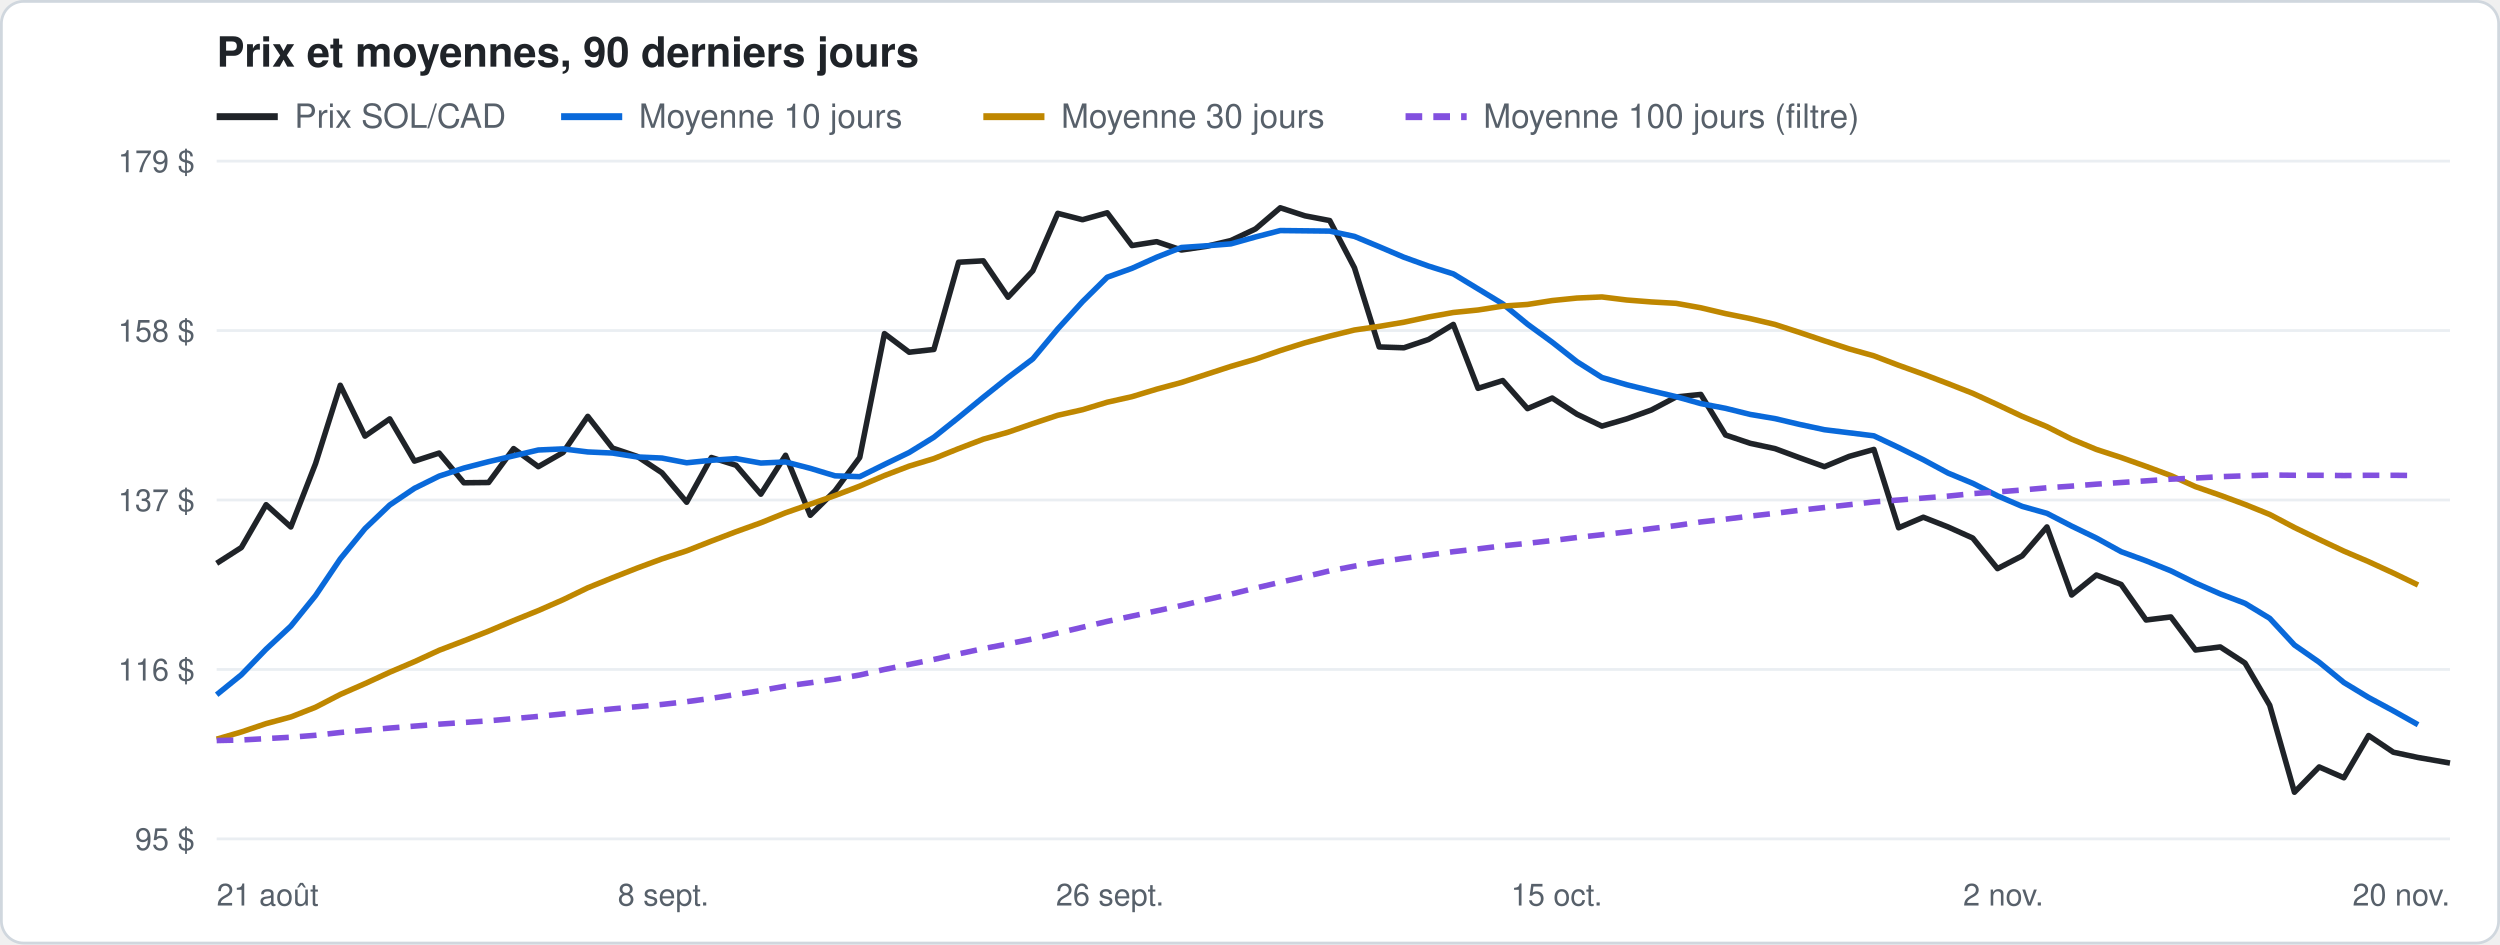
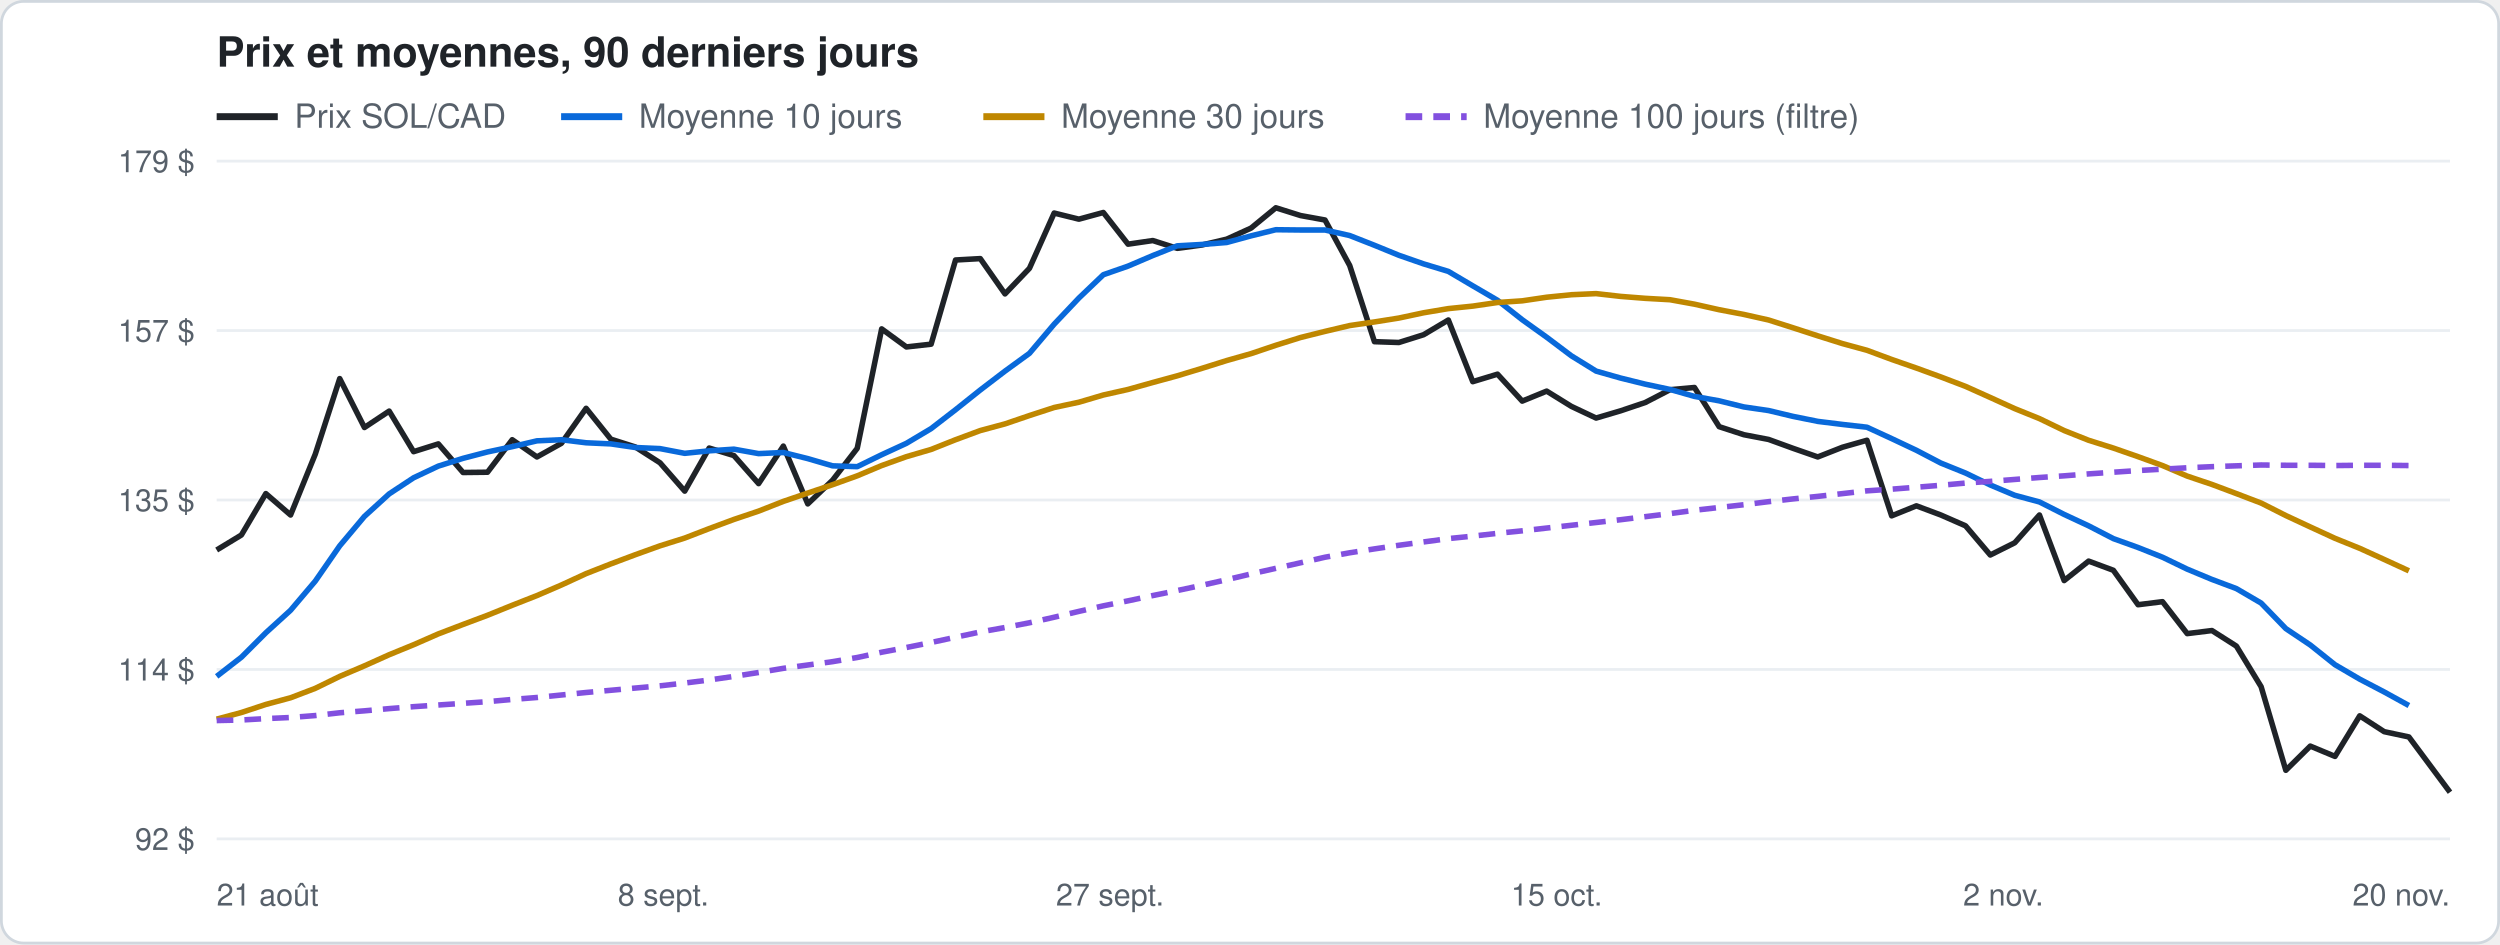
<svg xmlns="http://www.w3.org/2000/svg" width="900" height="340" viewBox="0 0 900 340" font-family="-apple-system, Segoe UI, Helvetica, Arial, sans-serif">
  <rect x="0.5" y="0.5" width="899" height="339" rx="8" fill="#ffffff" stroke="#d0d7de" />
  <text x="78" y="24" font-size="15" font-weight="600" fill="#1f2328">Prix et moyennes, 90 derniers jours</text>
  <line x1="78" y1="42" x2="100" y2="42" stroke="#1f2328" stroke-width="2.5" />
  <text x="106" y="46" font-size="12" fill="#57606a">Prix SOL/CAD</text>
  <line x1="202" y1="42" x2="224" y2="42" stroke="#0969da" stroke-width="2.5" />
  <text x="230" y="46" font-size="12" fill="#57606a">Moyenne 10 jours</text>
  <line x1="354" y1="42" x2="376" y2="42" stroke="#bf8700" stroke-width="2.5" />
  <text x="382" y="46" font-size="12" fill="#57606a">Moyenne 30 jours</text>
  <line x1="506" y1="42" x2="528" y2="42" stroke="#8250df" stroke-width="2.5" stroke-dasharray="6 4" />
  <text x="534" y="46" font-size="12" fill="#57606a">Moyenne 100 jours (filtre)</text>
  <line x1="78" y1="302.0" x2="882" y2="302.0" stroke="#eaeef2" />
-   <text x="70" y="306.0" font-size="11" fill="#57606a" text-anchor="end">95 $</text>
+   <text x="70" y="306.0" font-size="11" fill="#57606a" text-anchor="end">92 $</text>
  <line x1="78" y1="241.0" x2="882" y2="241.0" stroke="#eaeef2" />
-   <text x="70" y="245.0" font-size="11" fill="#57606a" text-anchor="end">116 $</text>
+   <text x="70" y="245.0" font-size="11" fill="#57606a" text-anchor="end">114 $</text>
  <line x1="78" y1="180.0" x2="882" y2="180.0" stroke="#eaeef2" />
-   <text x="70" y="184.0" font-size="11" fill="#57606a" text-anchor="end">137 $</text>
+   <text x="70" y="184.0" font-size="11" fill="#57606a" text-anchor="end">135 $</text>
  <line x1="78" y1="119.0" x2="882" y2="119.0" stroke="#eaeef2" />
-   <text x="70" y="123.0" font-size="11" fill="#57606a" text-anchor="end">158 $</text>
+   <text x="70" y="123.0" font-size="11" fill="#57606a" text-anchor="end">157 $</text>
  <line x1="78" y1="58.0" x2="882" y2="58.0" stroke="#eaeef2" />
  <text x="70" y="62.0" font-size="11" fill="#57606a" text-anchor="end">179 $</text>
  <text x="78.0" y="326" font-size="11" fill="#57606a" text-anchor="start">21 août</text>
  <text x="238.8" y="326" font-size="11" fill="#57606a" text-anchor="middle">8 sept.</text>
-   <text x="399.6" y="326" font-size="11" fill="#57606a" text-anchor="middle">26 sept.</text>
+   <text x="399.6" y="326" font-size="11" fill="#57606a" text-anchor="middle">27 sept.</text>
  <text x="560.4" y="326" font-size="11" fill="#57606a" text-anchor="middle">15 oct.</text>
  <text x="721.2" y="326" font-size="11" fill="#57606a" text-anchor="middle">2 nov.</text>
  <text x="882.0" y="326" font-size="11" fill="#57606a" text-anchor="end">20 nov.</text>
-   <polyline points="78.0,202.8 86.9,197.1 95.8,181.7 104.7,189.7 113.6,166.9 122.5,138.7 131.4,157.0 140.3,150.8 149.2,166.0 158.1,163.1 167.0,173.8 175.9,173.7 184.9,161.5 193.8,168.0 202.7,162.9 211.6,149.9 220.5,161.3 229.4,164.3 238.3,170.2 247.2,180.8 256.1,164.7 265.0,167.5 273.9,177.9 282.8,163.9 291.7,185.5 300.6,176.7 309.5,164.7 318.4,120.1 327.3,126.8 336.2,125.8 345.1,94.4 354.0,93.9 362.9,107.0 371.8,97.5 380.8,76.8 389.7,79.1 398.6,76.6 407.5,88.4 416.4,87.0 425.3,90.0 434.2,88.7 443.1,86.6 452.0,82.4 460.9,74.8 469.8,77.7 478.7,79.4 487.6,96.4 496.5,124.9 505.4,125.2 514.3,122.2 523.2,116.8 532.1,139.8 541.0,137.0 549.9,147.1 558.8,143.3 567.7,149.1 576.7,153.4 585.6,150.8 594.5,147.6 603.4,142.9 612.3,142.0 621.2,156.6 630.1,159.6 639.0,161.5 647.9,164.8 656.8,168.0 665.7,164.3 674.6,161.8 683.5,190.0 692.4,186.2 701.3,189.7 710.2,193.7 719.1,204.7 728.0,200.1 736.9,189.7 745.8,214.2 754.7,207.0 763.6,210.4 772.6,223.2 781.5,222.1 790.4,234.0 799.3,232.9 808.2,238.7 817.1,253.9 826.0,285.2 834.9,276.1 843.8,280.0 852.7,264.8 861.6,270.8 870.5,272.7 882.0,274.7" fill="none" stroke="#1f2328" stroke-width="2" stroke-linejoin="round" />
-   <polyline points="78.0,250.1 86.9,242.9 95.8,233.7 104.7,225.4 113.6,214.4 122.5,201.2 131.4,190.3 140.3,181.8 149.2,175.8 158.1,171.4 167.0,168.5 175.9,166.2 184.9,164.1 193.8,162.0 202.7,161.6 211.6,162.7 220.5,163.1 229.4,164.5 238.3,164.9 247.2,166.6 256.1,165.7 265.0,165.1 273.9,166.7 282.8,166.3 291.7,168.6 300.6,171.3 309.5,171.6 318.4,167.2 327.3,162.9 336.2,157.4 345.1,150.3 354.0,143.0 362.9,135.9 371.8,129.2 380.8,118.4 389.7,108.6 398.6,99.8 407.5,96.6 416.4,92.6 425.3,89.1 434.2,88.5 443.1,87.8 452.0,85.3 460.9,83.0 469.8,83.1 478.7,83.2 487.6,85.1 496.5,88.8 505.4,92.6 514.3,95.8 523.2,98.6 532.1,104.0 541.0,109.4 549.9,116.7 558.8,123.2 567.7,130.2 576.7,135.9 585.6,138.5 594.5,140.7 603.4,142.8 612.3,145.3 621.2,147.0 630.1,149.2 639.0,150.7 647.9,152.8 656.8,154.7 665.7,155.8 674.6,156.9 683.5,161.1 692.4,165.5 701.3,170.3 710.2,174.0 719.1,178.5 728.0,182.3 736.9,184.8 745.8,189.4 754.7,193.7 763.6,198.6 772.6,201.9 781.5,205.5 790.4,209.9 799.3,213.8 808.2,217.2 817.1,222.6 826.0,232.2 834.9,238.4 843.8,245.7 852.7,251.1 861.6,255.9 870.5,260.9" fill="none" stroke="#0969da" stroke-width="2" stroke-linejoin="round" />
-   <polyline points="78.0,266.1 86.9,263.5 95.8,260.5 104.7,258.1 113.6,254.6 122.5,250.0 131.4,246.1 140.3,242.0 149.2,238.2 158.1,234.1 167.0,230.7 175.9,227.2 184.9,223.4 193.8,219.8 202.7,215.9 211.6,211.6 220.5,208.0 229.4,204.5 238.3,201.2 247.2,198.3 256.1,194.8 265.0,191.4 273.9,188.2 282.8,184.6 291.7,181.5 300.6,178.4 309.5,175.0 318.4,171.2 327.3,167.8 336.2,165.1 345.1,161.5 354.0,158.1 362.9,155.6 371.8,152.5 380.8,149.5 389.7,147.5 398.6,144.8 407.5,142.8 416.4,140.1 425.3,137.7 434.2,134.8 443.1,131.9 452.0,129.3 460.9,126.2 469.8,123.4 478.7,121.0 487.6,118.8 496.5,117.5 505.4,116.0 514.3,114.1 523.2,112.5 532.1,111.6 541.0,110.2 549.9,109.6 558.8,108.2 567.7,107.3 576.7,106.9 585.6,108.0 594.5,108.7 603.4,109.2 612.3,110.8 621.2,112.9 630.1,114.7 639.0,116.8 647.9,119.7 656.8,122.7 665.7,125.6 674.6,128.1 683.5,131.5 692.4,134.7 701.3,138.1 710.2,141.6 719.1,145.7 728.0,149.9 736.9,153.6 745.8,158.1 754.7,161.8 763.6,164.7 772.6,167.9 781.5,171.2 790.4,175.2 799.3,178.3 808.2,181.6 817.1,185.2 826.0,189.9 834.9,194.2 843.8,198.4 852.7,202.2 861.6,206.3 870.5,210.6" fill="none" stroke="#bf8700" stroke-width="2" stroke-linejoin="round" />
-   <polyline points="78.0,266.6 86.9,266.4 95.8,265.9 104.7,265.4 113.6,264.7 122.5,263.7 131.4,262.9 140.3,262.1 149.2,261.4 158.1,260.7 167.0,260.1 175.9,259.5 184.9,258.7 193.8,257.9 202.7,257.0 211.6,256.1 220.5,255.2 229.4,254.4 238.3,253.6 247.2,252.6 256.1,251.4 265.0,250.0 273.9,248.6 282.8,247.0 291.7,245.8 300.6,244.5 309.5,243.0 318.4,241.0 327.3,239.2 336.2,237.4 345.1,235.4 354.0,233.5 362.9,231.8 371.8,230.0 380.8,227.9 389.7,225.8 398.6,223.7 407.5,221.8 416.4,219.9 425.3,218.0 434.2,215.9 443.1,213.9 452.0,211.7 460.9,209.6 469.8,207.6 478.7,205.5 487.6,203.8 496.5,202.3 505.4,201.0 514.3,199.8 523.2,198.6 532.1,197.6 541.0,196.5 549.9,195.6 558.8,194.6 567.7,193.5 576.7,192.5 585.6,191.5 594.5,190.3 603.4,189.2 612.3,187.9 621.2,186.9 630.1,185.8 639.0,184.8 647.9,183.7 656.8,182.7 665.7,181.7 674.6,180.7 683.5,180.0 692.4,179.3 701.3,178.6 710.2,177.7 719.1,177.1 728.0,176.4 736.9,175.6 745.8,175.0 754.7,174.3 763.6,173.7 772.6,173.1 781.5,172.5 790.4,172.1 799.3,171.6 808.2,171.3 817.1,171.0 826.0,171.1 834.9,171.1 843.8,171.2 852.7,171.1 861.6,171.1 870.5,171.2" fill="none" stroke="#8250df" stroke-width="2" stroke-linejoin="round" stroke-dasharray="6 4" />
+   <polyline points="78.0,198.0 86.9,192.6 95.7,177.7 104.6,185.4 113.5,163.5 122.3,136.3 131.2,153.9 140.1,148.0 148.9,162.6 157.8,159.8 166.7,170.1 175.5,170.0 184.4,158.3 193.3,164.5 202.1,159.6 211.0,147.0 219.9,158.1 228.7,160.9 237.6,166.6 246.5,176.8 255.3,161.3 264.2,164.0 273.1,174.1 282.0,160.6 290.8,181.4 299.7,172.9 308.6,161.4 317.4,118.4 326.3,124.9 335.2,123.9 344.0,93.6 352.9,93.1 361.8,105.8 370.6,96.6 379.5,76.7 388.4,78.9 397.2,76.5 406.1,87.9 415.0,86.6 423.8,89.4 432.7,88.2 441.6,86.1 450.4,82.1 459.3,74.8 468.2,77.6 477.0,79.2 485.9,95.6 494.8,123.0 503.6,123.3 512.5,120.5 521.4,115.2 530.2,137.4 539.1,134.7 548.0,144.4 556.8,140.8 565.7,146.3 574.6,150.5 583.4,147.9 592.3,144.9 601.2,140.3 610.0,139.5 618.9,153.6 627.8,156.5 636.7,158.2 645.5,161.4 654.4,164.5 663.3,161.0 672.1,158.5 681.0,185.7 689.9,182.1 698.7,185.4 707.6,189.3 716.5,199.8 725.3,195.4 734.2,185.4 743.1,209.0 751.9,202.0 760.8,205.3 769.7,217.7 778.5,216.6 787.4,228.1 796.3,227.0 805.1,232.6 814.0,247.2 822.9,277.3 831.7,268.6 840.6,272.3 849.5,257.7 858.3,263.4 867.2,265.3 882.0,285.2" fill="none" stroke="#1f2328" stroke-width="2" stroke-linejoin="round" />
+   <polyline points="78.0,243.5 86.9,236.6 95.7,227.8 104.6,219.7 113.5,209.2 122.3,196.5 131.2,185.9 140.1,177.8 148.9,172.0 157.8,167.8 166.7,165.0 175.5,162.7 184.4,160.8 193.3,158.7 202.1,158.3 211.0,159.4 219.9,159.8 228.7,161.1 237.6,161.5 246.5,163.2 255.3,162.3 264.2,161.7 273.1,163.3 282.0,162.9 290.8,165.1 299.7,167.7 308.6,168.0 317.4,163.7 326.3,159.6 335.2,154.3 344.0,147.5 352.9,140.4 361.8,133.6 370.6,127.2 379.5,116.7 388.4,107.3 397.2,98.9 406.1,95.8 415.0,92.0 423.8,88.5 432.7,88.0 441.6,87.3 450.4,84.9 459.3,82.7 468.2,82.8 477.0,82.8 485.9,84.8 494.8,88.3 503.6,91.9 512.5,95.0 521.4,97.7 530.2,102.9 539.1,108.1 548.0,115.1 556.8,121.4 565.7,128.1 574.6,133.6 583.4,136.1 592.3,138.3 601.2,140.2 610.0,142.7 618.9,144.3 627.8,146.5 636.7,147.8 645.5,149.9 654.4,151.7 663.3,152.8 672.1,153.8 681.0,157.9 689.9,162.1 698.7,166.7 707.6,170.3 716.5,174.6 725.3,178.3 734.2,180.7 743.1,185.2 751.9,189.3 760.8,193.9 769.7,197.1 778.5,200.6 787.4,204.9 796.3,208.6 805.1,211.9 814.0,217.1 822.9,226.3 831.7,232.2 840.6,239.3 849.5,244.5 858.3,249.1 867.2,254.0" fill="none" stroke="#0969da" stroke-width="2" stroke-linejoin="round" />
+   <polyline points="78.0,258.9 86.9,256.5 95.7,253.6 104.6,251.2 113.5,247.8 122.3,243.5 131.2,239.7 140.1,235.7 148.9,232.1 157.8,228.2 166.7,224.8 175.5,221.5 184.4,217.9 193.3,214.4 202.1,210.6 211.0,206.5 219.9,203.0 228.7,199.7 237.6,196.5 246.5,193.7 255.3,190.3 264.2,187.0 273.1,184.0 282.0,180.5 290.8,177.5 299.7,174.5 308.6,171.3 317.4,167.6 326.3,164.4 335.2,161.8 344.0,158.3 352.9,155.0 361.8,152.6 370.6,149.6 379.5,146.7 388.4,144.8 397.2,142.2 406.1,140.2 415.0,137.7 423.8,135.3 432.7,132.6 441.6,129.8 450.4,127.3 459.3,124.3 468.2,121.5 477.0,119.3 485.9,117.2 494.8,115.9 503.6,114.5 512.5,112.6 521.4,111.1 530.2,110.2 539.1,108.9 548.0,108.3 556.8,107.0 565.7,106.1 574.6,105.7 583.4,106.7 592.3,107.4 601.2,107.9 610.0,109.5 618.9,111.5 627.8,113.2 636.7,115.2 645.5,118.0 654.4,120.9 663.3,123.7 672.1,126.1 681.0,129.4 689.9,132.5 698.7,135.7 707.6,139.1 716.5,143.1 725.3,147.1 734.2,150.7 743.1,155.0 751.9,158.5 760.8,161.3 769.7,164.4 778.5,167.6 787.4,171.4 796.3,174.4 805.1,177.7 814.0,181.1 822.9,185.6 831.7,189.7 840.6,193.8 849.5,197.4 858.3,201.4 867.2,205.5" fill="none" stroke="#bf8700" stroke-width="2" stroke-linejoin="round" />
+   <polyline points="78.0,259.4 86.9,259.2 95.7,258.7 104.6,258.3 113.5,257.6 122.3,256.6 131.2,255.9 140.1,255.1 148.9,254.4 157.8,253.8 166.7,253.2 175.5,252.6 184.4,251.8 193.3,251.1 202.1,250.2 211.0,249.3 219.9,248.5 228.7,247.7 237.6,246.9 246.5,245.9 255.3,244.8 264.2,243.5 273.1,242.1 282.0,240.6 290.8,239.4 299.7,238.2 308.6,236.7 317.4,234.8 326.3,233.1 335.2,231.3 344.0,229.4 352.9,227.5 361.8,225.9 370.6,224.2 379.5,222.2 388.4,220.1 397.2,218.1 406.1,216.3 415.0,214.4 423.8,212.6 432.7,210.7 441.6,208.7 450.4,206.6 459.3,204.6 468.2,202.6 477.0,200.6 485.9,199.0 494.8,197.6 503.6,196.3 512.5,195.1 521.4,193.9 530.2,193.0 539.1,192.0 548.0,191.1 556.8,190.1 565.7,189.1 574.6,188.1 583.4,187.1 592.3,186.0 601.2,184.9 610.0,183.7 618.9,182.7 627.8,181.7 636.7,180.6 645.5,179.6 654.4,178.7 663.3,177.7 672.1,176.7 681.0,176.1 689.9,175.4 698.7,174.7 707.6,173.9 716.5,173.3 725.3,172.6 734.2,171.9 743.1,171.3 751.9,170.6 760.8,170.0 769.7,169.4 778.5,168.9 787.4,168.4 796.3,168.0 805.1,167.7 814.0,167.4 822.9,167.5 831.7,167.5 840.6,167.6 849.5,167.5 858.3,167.5 867.2,167.6" fill="none" stroke="#8250df" stroke-width="2" stroke-linejoin="round" stroke-dasharray="6 4" />
</svg>
